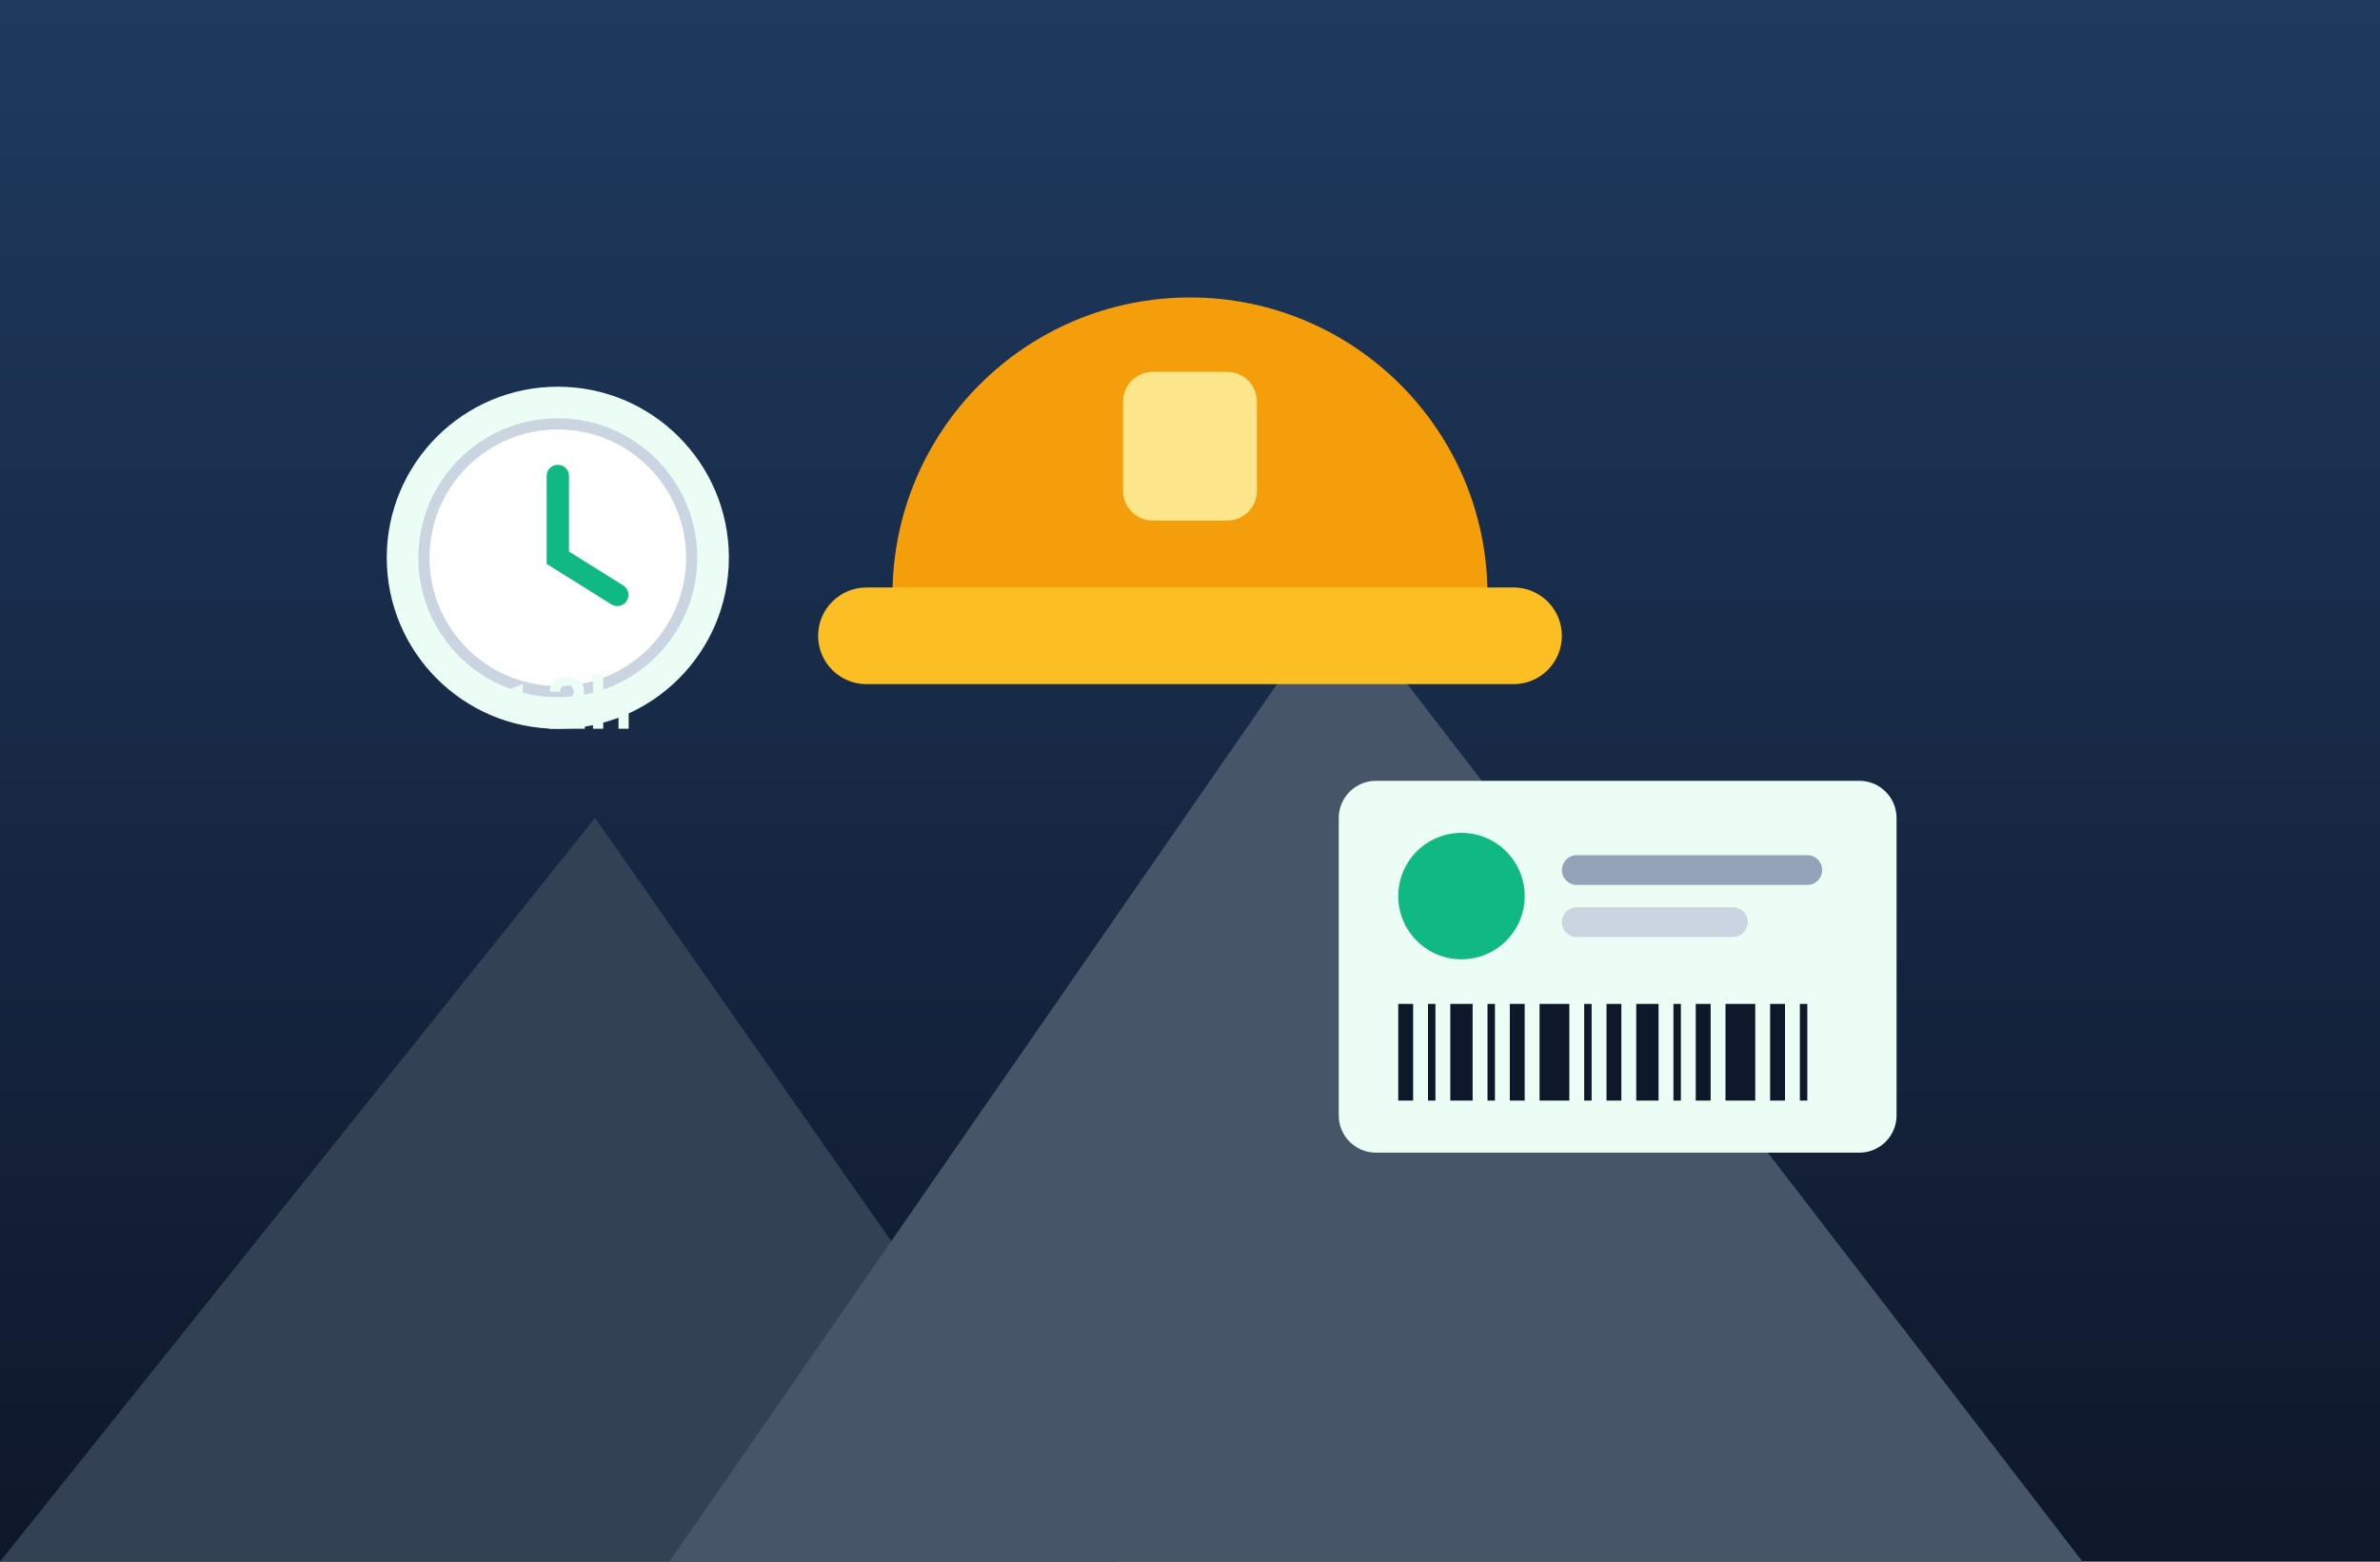
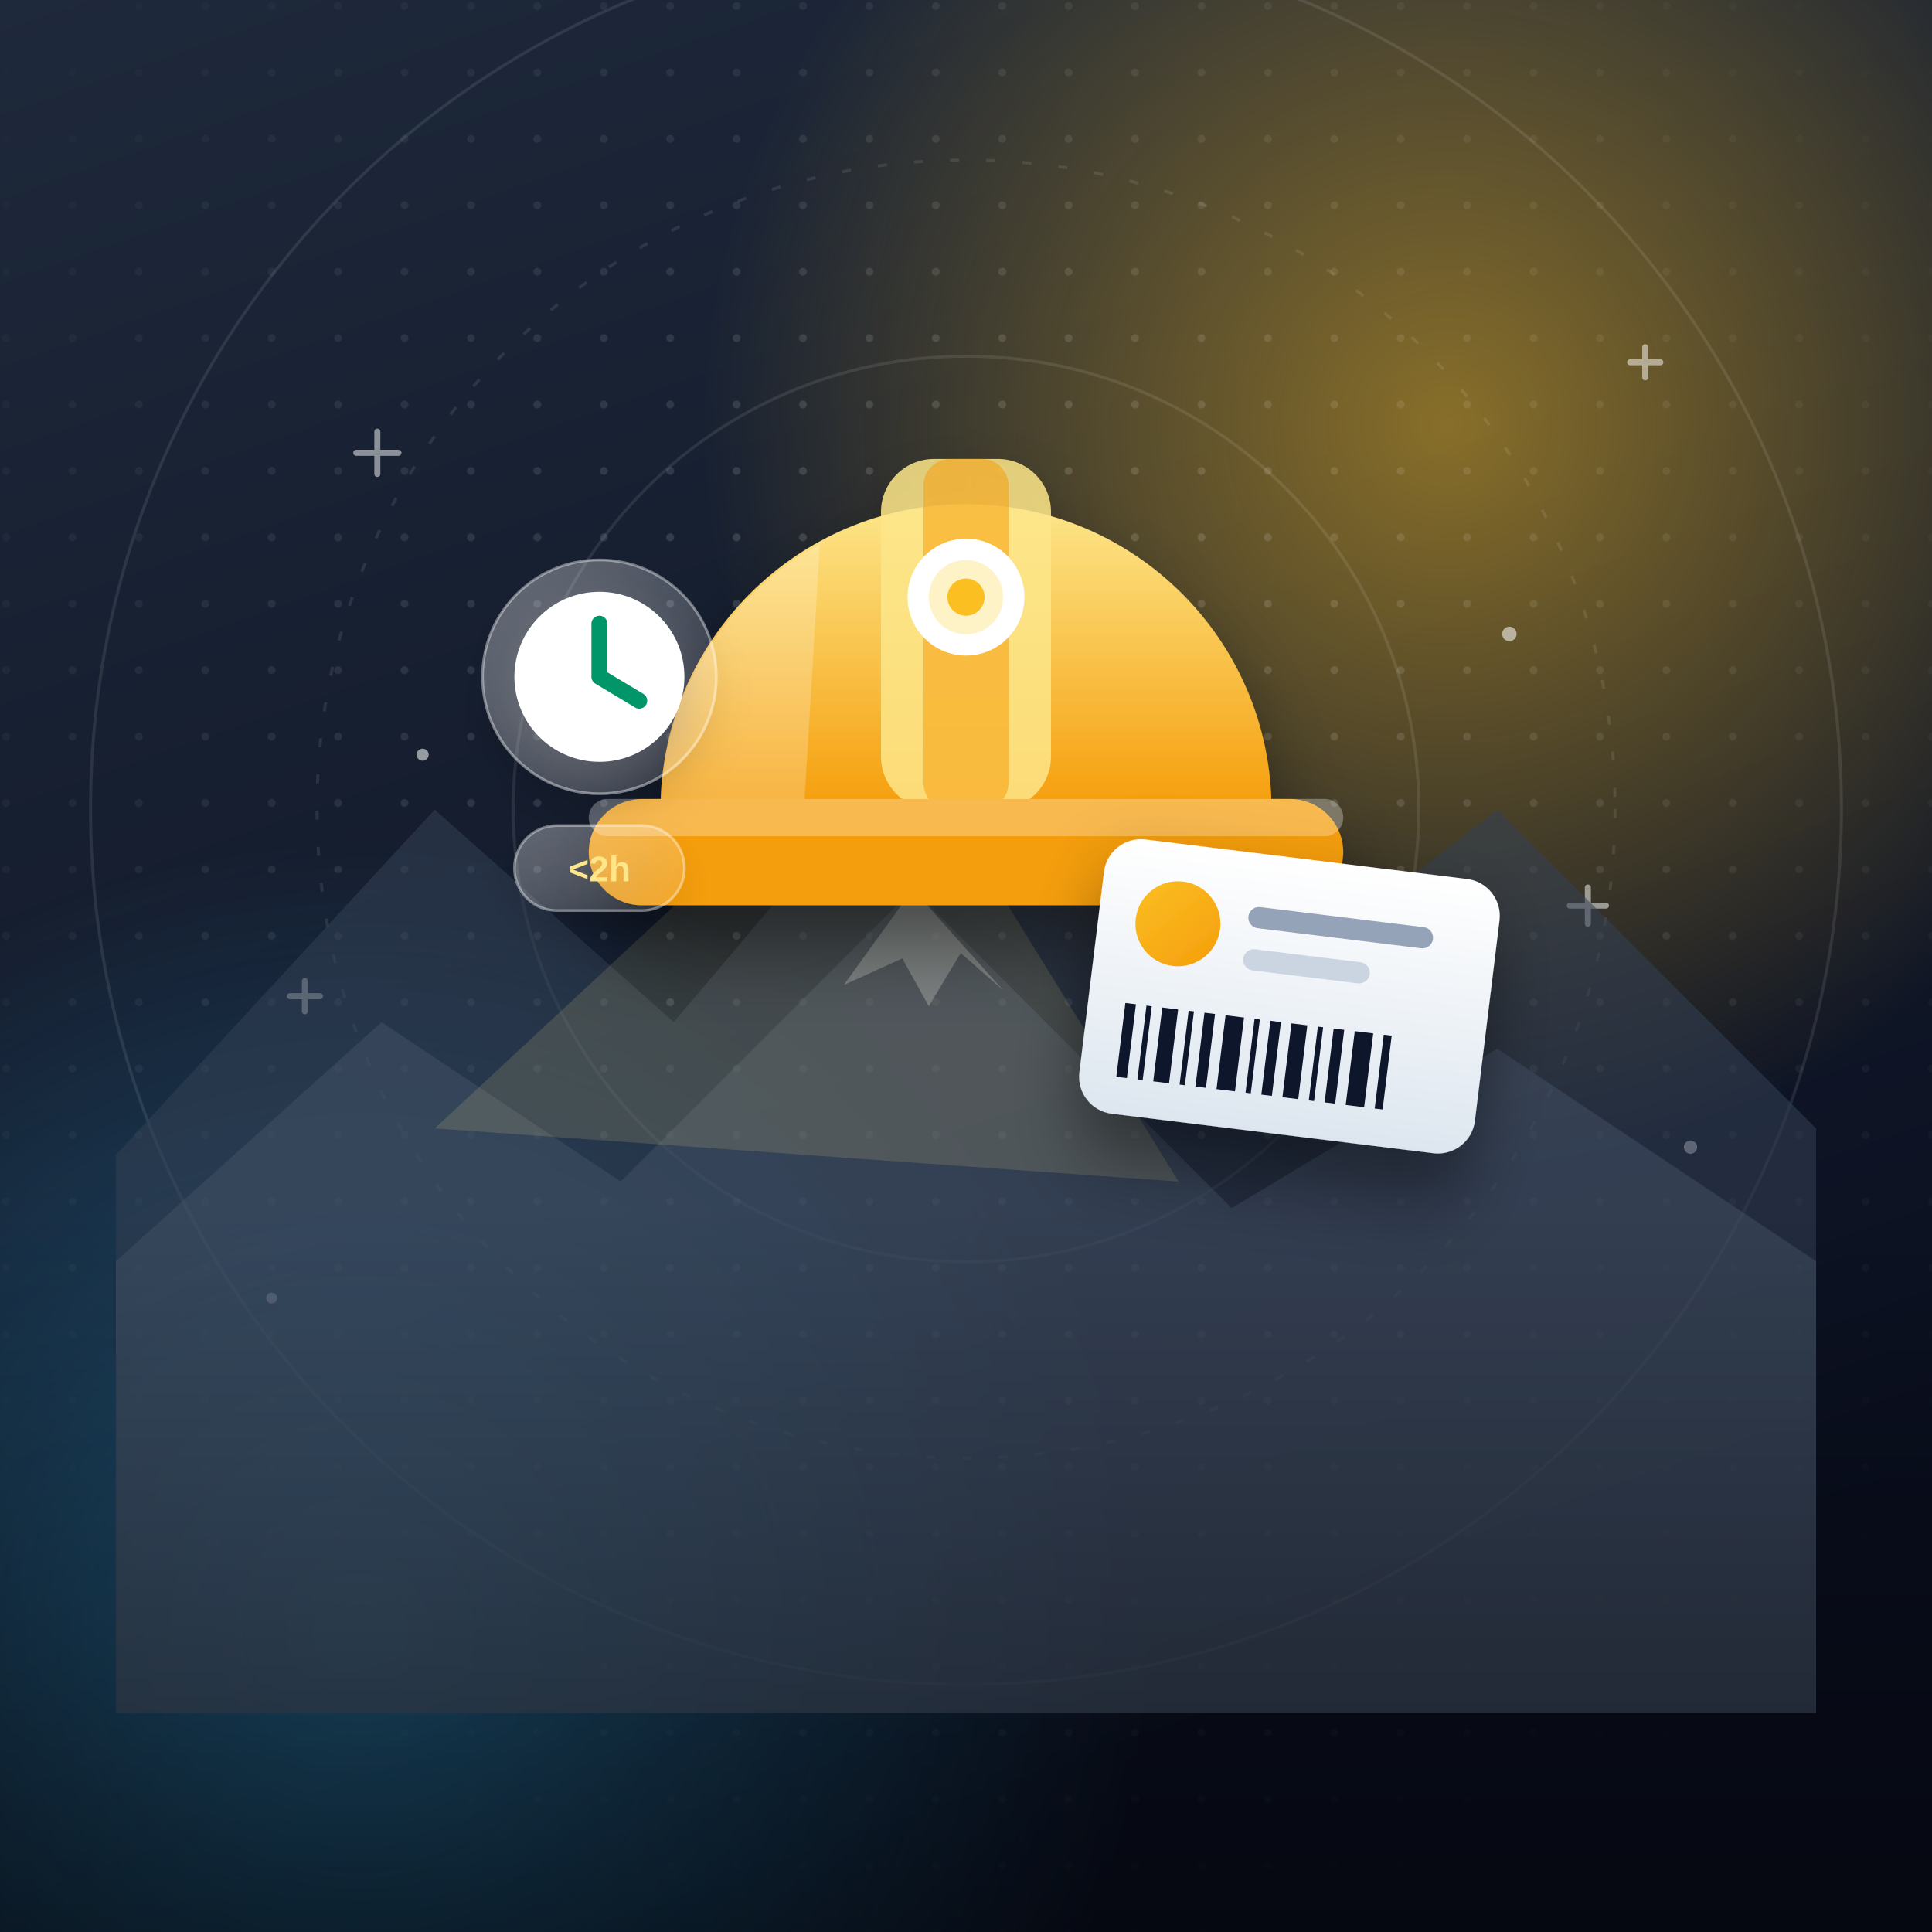
- <svg xmlns="http://www.w3.org/2000/svg" width="640" height="420" viewBox="0 0 640 420">
+ <svg xmlns="http://www.w3.org/2000/svg" width="640" height="640" viewBox="0 0 640 640">
  <defs>
-     <linearGradient id="bg" x1="0" y1="0" x2="0" y2="1">
-       <stop offset="0" stop-color="#1E3A5F" />
-       <stop offset="1" stop-color="#0F172A" />
+     <linearGradient id="bg" x1="0" y1="0" x2="0.35" y2="1">
+       <stop offset="0" stop-color="#1E293B" />
+       <stop offset="1" stop-color="#0A0F1F" />
    </linearGradient>
+     <radialGradient id="glowA">
+       <stop offset="0" stop-color="#FBBF24" stop-opacity=".5" />
+       <stop offset="1" stop-color="#FBBF24" stop-opacity="0" />
+     </radialGradient>
+     <radialGradient id="glowB">
+       <stop offset="0" stop-color="#38BDF8" stop-opacity=".38" />
+       <stop offset="1" stop-color="#38BDF8" stop-opacity="0" />
+     </radialGradient>
+     <pattern id="dots" width="22" height="22" patternUnits="userSpaceOnUse">
+       <circle cx="2" cy="2" r="1.3" fill="#fff" fill-opacity=".18" />
+     </pattern>
+     <radialGradient id="fade" cx=".5" cy=".4" r=".62">
+       <stop offset="0" stop-color="#fff" />
+       <stop offset="1" stop-color="#000" />
+     </radialGradient>
+     <mask id="dotmask">
+       <rect width="640" height="640" fill="url(#fade)" />
+     </mask>
+     <linearGradient id="glass" x1="0" y1="0" x2="1" y2="1">
+       <stop offset="0" stop-color="#fff" stop-opacity=".34" />
+       <stop offset="1" stop-color="#fff" stop-opacity=".09" />
+     </linearGradient>
+     <linearGradient id="paper" x1="0" y1="0" x2="0" y2="1">
+       <stop offset="0" stop-color="#FFFFFF" />
+       <stop offset="1" stop-color="#DDE6EF" />
+     </linearGradient>
+     <linearGradient id="acc" x1="0" y1="0" x2="1" y2="1">
+       <stop offset="0" stop-color="#FBBF24" />
+       <stop offset="1" stop-color="#F59E0B" />
+     </linearGradient>
+     <linearGradient id="warm" x1="0" y1="0" x2="0" y2="1">
+       <stop offset="0" stop-color="#FDE68A" />
+       <stop offset="1" stop-color="#F59E0B" />
+     </linearGradient>
+     <linearGradient id="ground" x1="0" y1="0" x2="0" y2="1">
+       <stop offset="0" stop-color="#000" stop-opacity="0" />
+       <stop offset="1" stop-color="#000" stop-opacity=".45" />
+     </linearGradient>
+     <filter id="sh" x="-30%" y="-30%" width="160%" height="175%">
+       <feDropShadow dx="0" dy="16" stdDeviation="14" flood-color="#000" flood-opacity=".42" />
+     </filter>
+     <filter id="sh2" x="-30%" y="-30%" width="160%" height="175%">
+       <feDropShadow dx="0" dy="8" stdDeviation="7" flood-color="#000" flood-opacity=".35" />
+     </filter>
+     <filter id="soft" x="-50%" y="-50%" width="200%" height="200%">
+       <feGaussianBlur stdDeviation="9" />
+     </filter>
  </defs>
-   <rect width="640" height="420" fill="url(#bg)" />
-   <path d="M0 420 L160 220 L300 420 Z" fill="#334155" />
-   <path d="M180 420 L360 160 L560 420 Z" fill="#475569" />
-   <g transform="translate(220 70)">
-     <path d="M20 90 A80 80 0 0 1 180 90 Z" fill="#F59E0B" />
-     <rect x="0" y="88" width="200" height="26" rx="13" fill="#FBBF24" />
-     <rect x="82" y="30" width="36" height="40" rx="8" fill="#FDE68A" />
+   <rect width="640" height="640" fill="url(#bg)" />
+   <circle cx="480" cy="140" r="250" fill="url(#glowA)" />
+   <circle cx="120" cy="540" r="260" fill="url(#glowB)" />
+   <rect width="640" height="640" fill="url(#dots)" mask="url(#dotmask)" />
+   <g fill="none" stroke="#fff" stroke-opacity=".09">
+     <circle cx="320" cy="268" r="150" />
+     <circle cx="320" cy="268" r="215" stroke-dasharray="3 9" />
+     <circle cx="320" cy="268" r="290" />
  </g>
-   <g transform="translate(360 210)">
-     <rect width="150" height="100" rx="10" fill="#ECFDF5" />
-     <rect x="16" y="14" width="34" height="34" rx="17" fill="#10B981" />
-     <rect x="60" y="20" width="70" height="8" rx="4" fill="#94A3B8" />
-     <rect x="60" y="34" width="50" height="8" rx="4" fill="#CBD5E1" />
-     <g fill="#0F172A">
-       <rect x="16" y="60" width="4" height="26" />
-       <rect x="24" y="60" width="2" height="26" />
-       <rect x="30" y="60" width="6" height="26" />
-       <rect x="40" y="60" width="2" height="26" />
-       <rect x="46" y="60" width="4" height="26" />
-       <rect x="54" y="60" width="8" height="26" />
-       <rect x="66" y="60" width="2" height="26" />
-       <rect x="72" y="60" width="4" height="26" />
-       <rect x="80" y="60" width="6" height="26" />
-       <rect x="90" y="60" width="2" height="26" />
-       <rect x="96" y="60" width="4" height="26" />
-       <rect x="104" y="60" width="8" height="26" />
-       <rect x="116" y="60" width="4" height="26" />
-       <rect x="124" y="60" width="2" height="26" />
+   <g stroke="#fff" stroke-opacity=".5" stroke-width="2" stroke-linecap="round">
+     <path d="M118 150h14M125 143v14" />
+     <path d="M520 300h12M526 294v12" />
+     <path d="M540 120h10M545 115v10" />
+     <path d="M96 330h10M101 325v10" />
+   </g>
+   <g fill="#fff" fill-opacity=".55">
+     <circle cx="500" cy="210" r="2.4" />
+     <circle cx="140" cy="250" r="2" />
+     <circle cx="560" cy="380" r="2.2" />
+     <circle cx="90" cy="430" r="1.8" />
+   </g>
+   <g transform="translate(0 -30) translate(320 285) scale(.88) translate(-320 -285)">
+     <path d="M0 430 L120 300 L210 380 L320 250 L430 370 L520 300 L640 420 V640 H0Z" fill="#334155" fill-opacity=".55" />
+     <path d="M0 470 L100 380 L190 440 L300 330 L420 450 L520 390 L640 470 V640 H0Z" fill="#475569" fill-opacity=".45" />
+     <path d="M300 330 l-26 36 l22-10 l10 18 l12-20 l16 14Z" fill="#fff" fill-opacity=".25" />
+     <path d="M290 262 L120 420 L400 440 Z" fill="#FDE68A" fill-opacity=".14" />
+     <g filter="url(#sh)">
+       <path d="M205 300a115 115 0 0 1 230 0Z" fill="url(#warm)" />
+       <path d="M205 300a115 115 0 0 1 60-100l-6 100Z" fill="#fff" fill-opacity=".22" />
+       <rect x="288" y="168" width="64" height="132" rx="20" fill="#FDE68A" fill-opacity=".85" />
+       <rect x="304" y="168" width="32" height="132" rx="10" fill="#F59E0B" fill-opacity=".55" />
+       <rect x="178" y="296" width="284" height="40" rx="20" fill="#F59E0B" />
+       <rect x="178" y="296" width="284" height="14" rx="7" fill="#fff" fill-opacity=".28" />
+       <circle cx="320" cy="220" r="22" fill="#fff" />
+       <circle cx="320" cy="220" r="14" fill="#FEF3C7" />
+       <circle cx="320" cy="220" r="7" fill="#FBBF24" />
+     </g>
+     <g filter="url(#sh)" transform="rotate(7 440 360)">
+       <rect x="368" y="318" width="150" height="104" rx="14" fill="url(#paper)" />
+       <circle cx="398" cy="348" r="16" fill="url(#acc)" />
+       <rect x="424" y="338" width="70" height="8" rx="4" fill="#94A3B8" />
+       <rect x="424" y="354" width="48" height="8" rx="4" fill="#CBD5E1" />
+       <g fill="#0F172A">
+         <rect x="382" y="380" width="4" height="28" />
+         <rect x="390" y="380" width="2" height="28" />
+         <rect x="396" y="380" width="6" height="28" />
+         <rect x="406" y="380" width="2" height="28" />
+         <rect x="412" y="380" width="4" height="28" />
+         <rect x="420" y="380" width="7" height="28" />
+         <rect x="431" y="380" width="2" height="28" />
+         <rect x="437" y="380" width="4" height="28" />
+         <rect x="445" y="380" width="6" height="28" />
+         <rect x="455" y="380" width="2" height="28" />
+         <rect x="461" y="380" width="4" height="28" />
+         <rect x="469" y="380" width="7" height="28" />
+         <rect x="480" y="380" width="3" height="28" />
+       </g>
+     </g>
+     <g filter="url(#sh2)">
+       <circle cx="182" cy="250" r="44" fill="url(#glass)" stroke="#fff" stroke-opacity=".4" />
+       <circle cx="182" cy="250" r="32" fill="#fff" />
+       <path d="M182 230v20l15 9" fill="none" stroke="#059669" stroke-width="6" stroke-linecap="round" stroke-linejoin="round" />
+     </g>
+     <g filter="url(#sh2)">
+       <rect x="150" y="306" width="64" height="32" rx="16" fill="url(#glass)" stroke="#fff" stroke-opacity=".38" />
+       <text x="182" y="327" text-anchor="middle" font-family="Arial, Helvetica, sans-serif" font-weight="700" font-size="13.44" fill="#FDE68A">&lt;2h</text>
    </g>
  </g>
-   <circle cx="150" cy="150" r="46" fill="#ECFDF5" />
-   <circle cx="150" cy="150" r="36" fill="#fff" stroke="#CBD5E1" stroke-width="3" />
-   <path d="M150 128 V150 L166 160" stroke="#10B981" stroke-width="6" fill="none" stroke-linecap="round" />
-   <text x="150" y="196" text-anchor="middle" fill="#ECFDF5" font-family="Arial" font-weight="bold" font-size="20">&lt; 2h</text>
+   <rect y="400" width="640" height="240" fill="url(#ground)" />
</svg>
